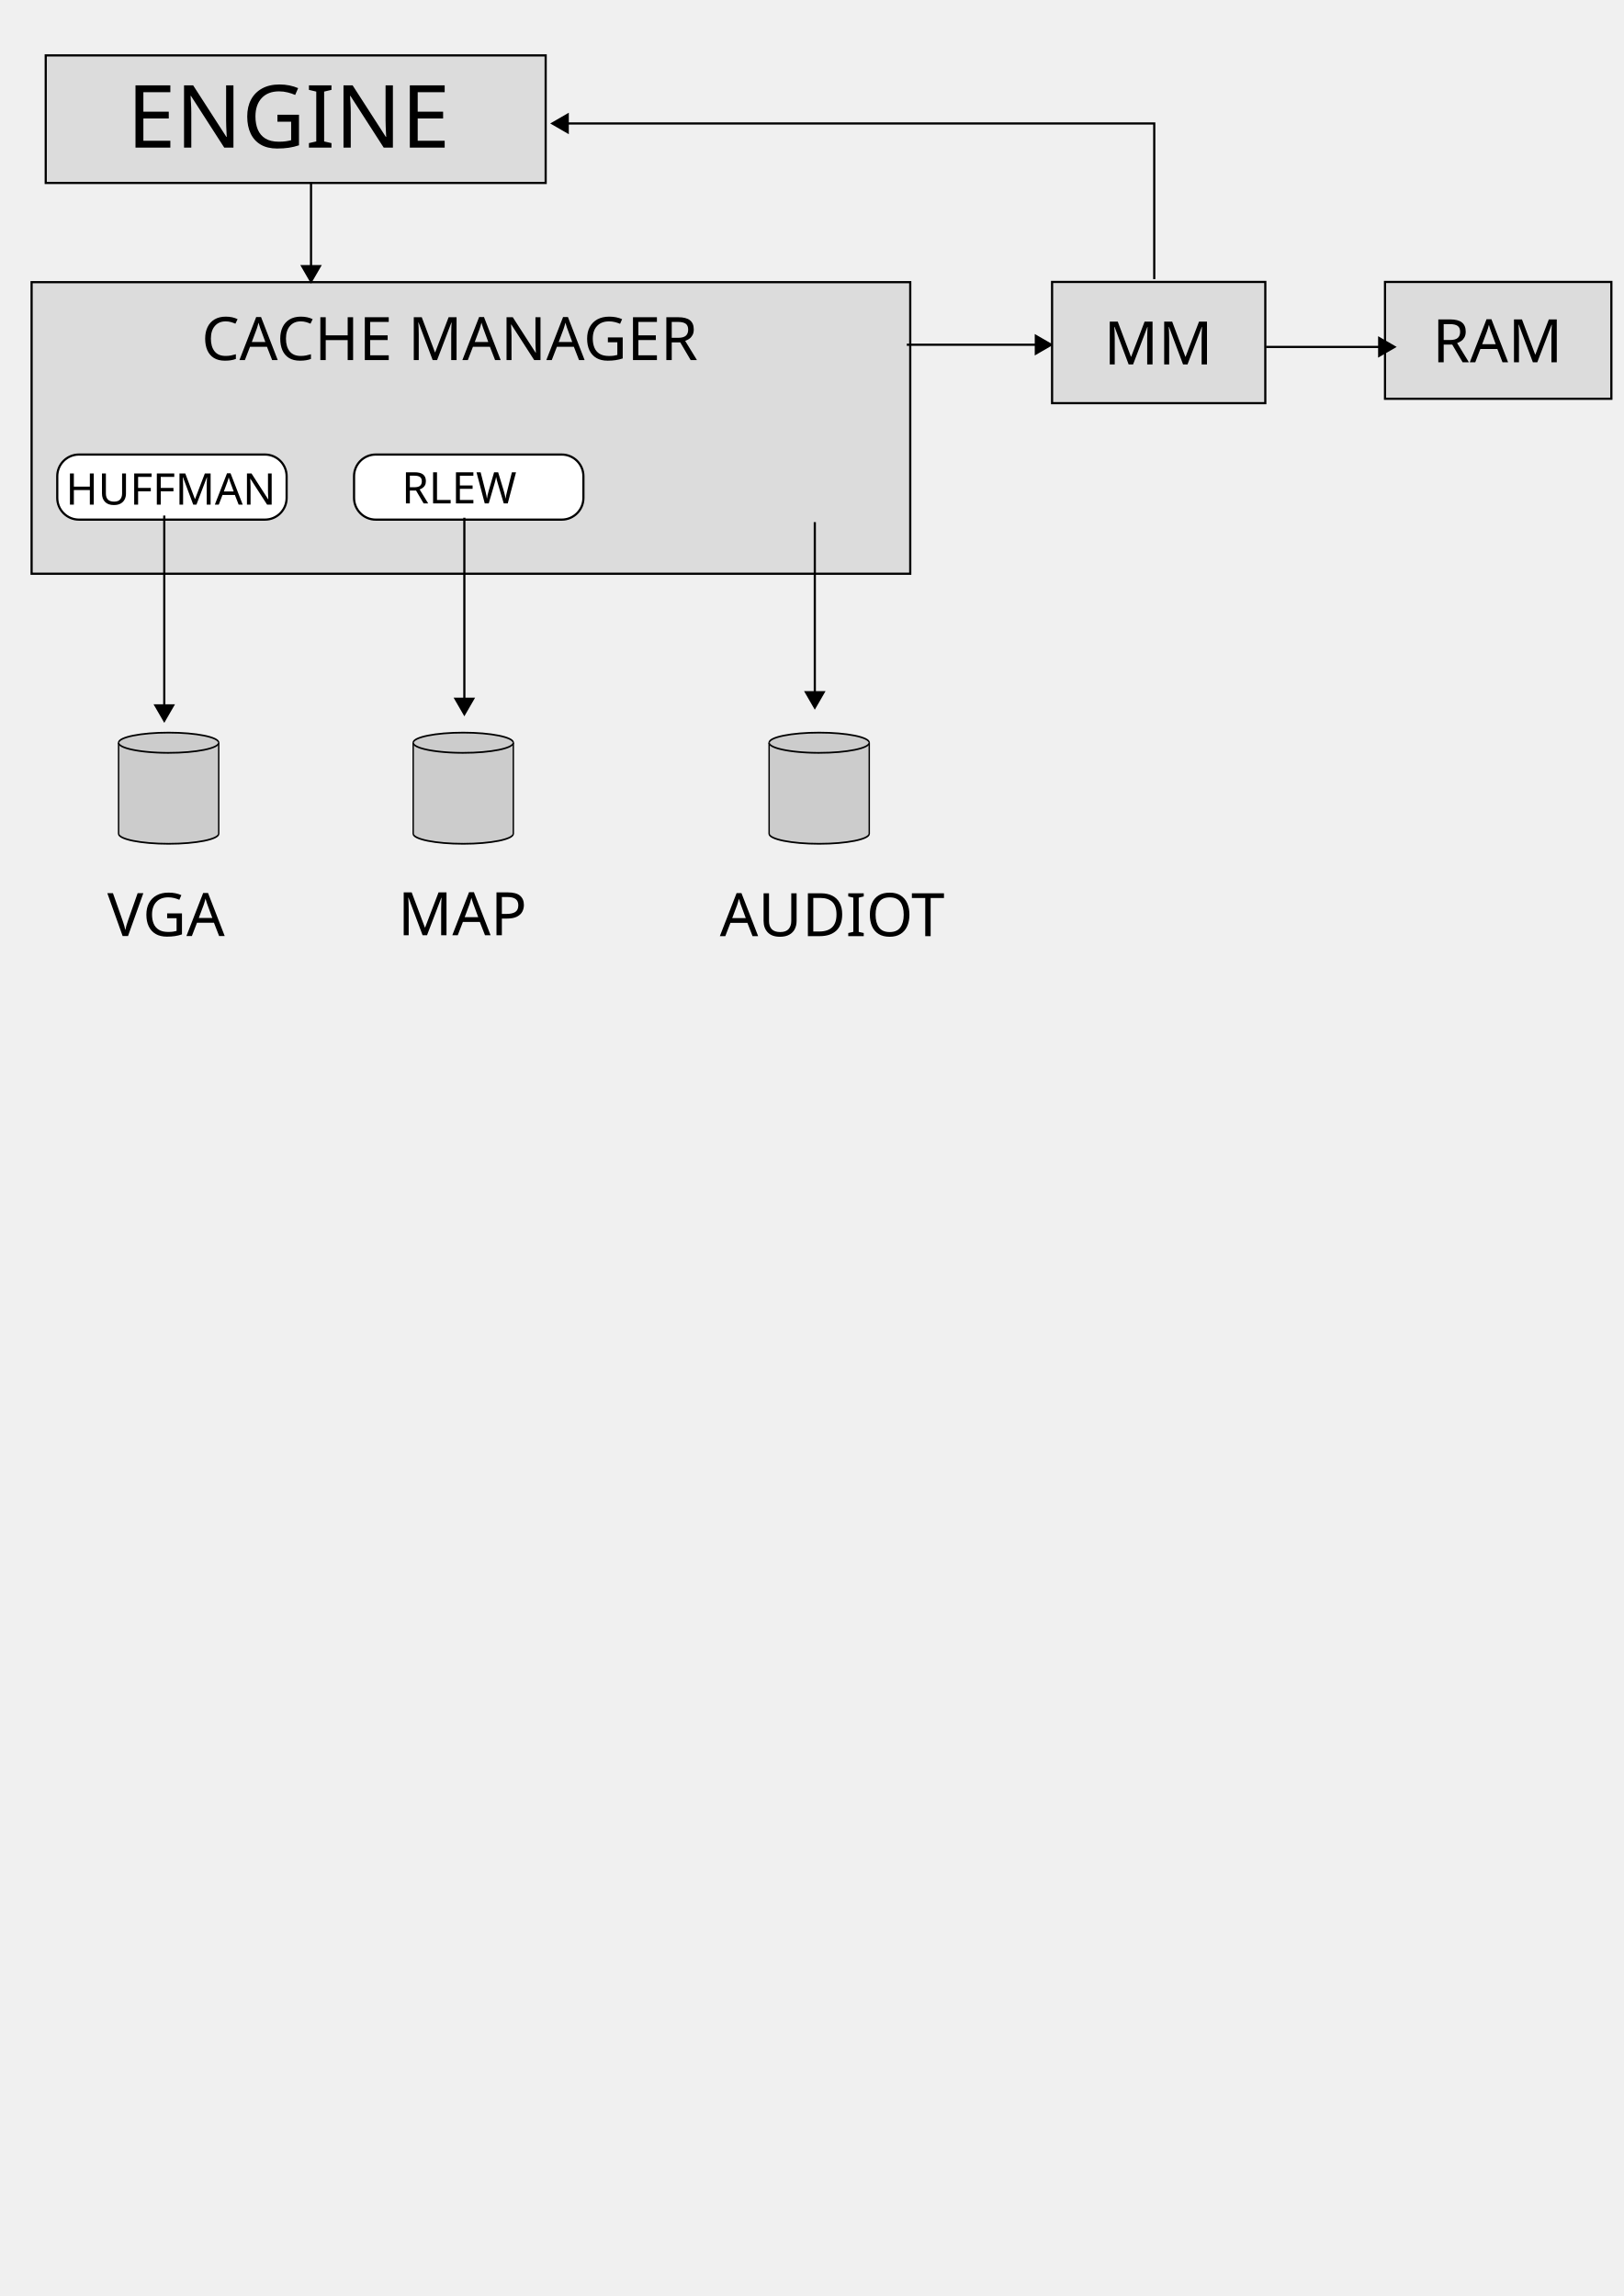
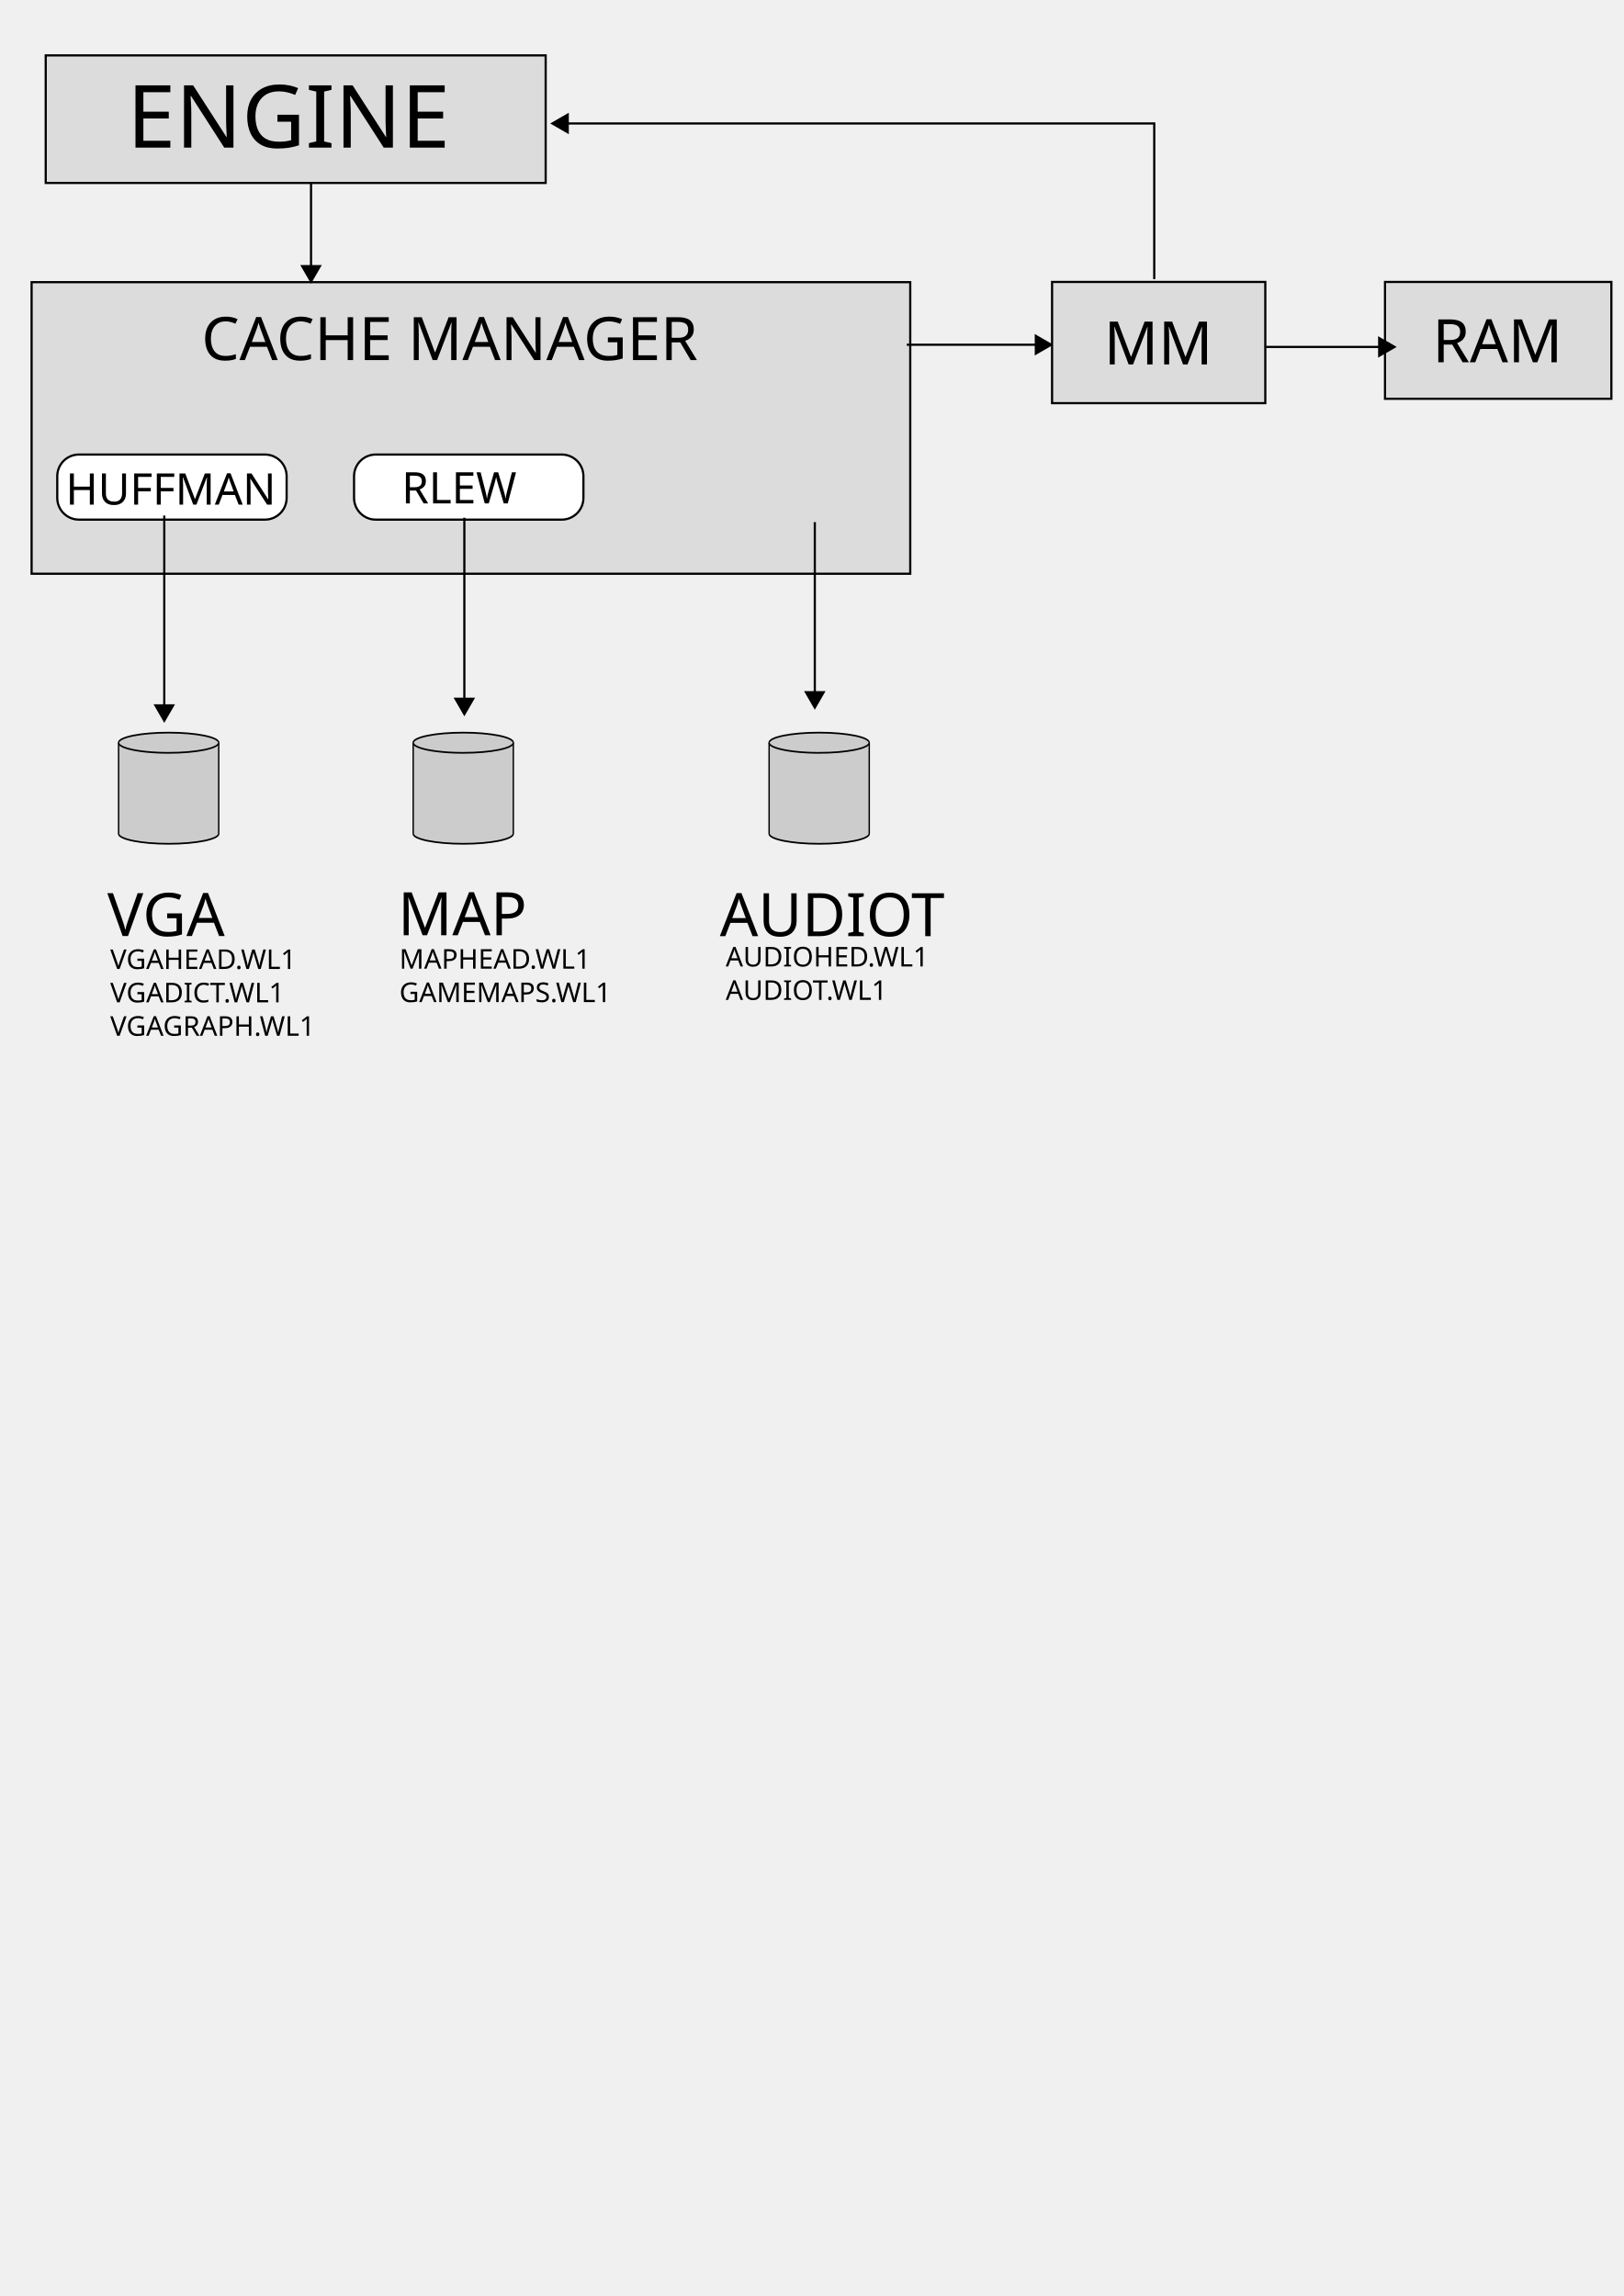
<svg xmlns="http://www.w3.org/2000/svg" width="210mm" height="297mm" viewBox="0 0 744.094 1052.362" id="svg4152" version="1.1">
  <defs id="defs4154">
    <marker orient="auto" refY="0.0" refX="0.0" id="marker7121" style="overflow:visible">
      <path id="path7123" d="M 5.77,0.0 L -2.88,5.0 L -2.88,-5.0 L 5.77,0.0 z " style="fill-rule:evenodd;stroke:#000000;stroke-width:1pt;stroke-opacity:1;fill:#000000;fill-opacity:1" transform="scale(0.8)" />
    </marker>
    <marker style="overflow:visible" id="marker7063" refX="0.0" refY="0.0" orient="auto">
      <path transform="scale(0.8)" style="fill-rule:evenodd;stroke:#000000;stroke-width:1pt;stroke-opacity:1;fill:#000000;fill-opacity:1" d="M 5.77,0.0 L -2.88,5.0 L -2.88,-5.0 L 5.77,0.0 z " id="path7065" />
    </marker>
    <marker orient="auto" refY="0.0" refX="0.0" id="marker7011" style="overflow:visible">
      <path id="path7013" d="M 5.77,0.0 L -2.88,5.0 L -2.88,-5.0 L 5.77,0.0 z " style="fill-rule:evenodd;stroke:#000000;stroke-width:1pt;stroke-opacity:1;fill:#000000;fill-opacity:1" transform="scale(0.8)" />
    </marker>
    <marker style="overflow:visible" id="marker6874" refX="0.0" refY="0.0" orient="auto">
      <path transform="scale(0.8)" style="fill-rule:evenodd;stroke:#000000;stroke-width:1pt;stroke-opacity:1;fill:#000000;fill-opacity:1" d="M 5.77,0.0 L -2.88,5.0 L -2.88,-5.0 L 5.77,0.0 z " id="path6876" />
    </marker>
    <marker orient="auto" refY="0.0" refX="0.0" id="marker6702" style="overflow:visible">
      <path id="path6704" d="M 5.77,0.0 L -2.88,5.0 L -2.88,-5.0 L 5.77,0.0 z " style="fill-rule:evenodd;stroke:#000000;stroke-width:1pt;stroke-opacity:1;fill:#000000;fill-opacity:1" transform="scale(0.8)" />
    </marker>
    <marker style="overflow:visible" id="marker6668" refX="0.0" refY="0.0" orient="auto">
      <path transform="scale(0.8)" style="fill-rule:evenodd;stroke:#000000;stroke-width:1pt;stroke-opacity:1;fill:#000000;fill-opacity:1" d="M 5.77,0.0 L -2.88,5.0 L -2.88,-5.0 L 5.77,0.0 z " id="path6670" />
    </marker>
    <marker orient="auto" refY="0.0" refX="0.0" id="TriangleOutL" style="overflow:visible">
      <path id="path6474" d="M 5.77,0.0 L -2.88,5.0 L -2.88,-5.0 L 5.77,0.0 z " style="fill-rule:evenodd;stroke:#000000;stroke-width:1pt;stroke-opacity:1;fill:#000000;fill-opacity:1" transform="scale(0.8)" />
    </marker>
  </defs>
  <g id="layer1">
    <rect style="fill:#dcdcdc;fill-opacity:1;stroke:#000000;stroke-width:1;stroke-miterlimit:4;stroke-dasharray:none;stroke-dashoffset:0;stroke-opacity:1" id="rect4702" width="402.654" height="133.645" x="14.482" y="129.329" />
    <g transform="matrix(0.8497944,0,0,-1.029422,11.5166,433.9972)" xml:space="preserve" style="font-style:normal;font-variant:normal;font-weight:normal;font-stretch:normal;letter-spacing:normal;word-spacing:normal;text-anchor:start;fill:#cccccc;fill-opacity:1;stroke:#000000;stroke-width:0.753;stroke-linecap:butt;stroke-linejoin:miter;stroke-miterlimit:10.433;stroke-dasharray:none;stroke-dashoffset:0;stroke-opacity:1" id="g2168">
      <path d="m 50.398,50.398 0,40.5 c 0,2.485 12.102,4.5 27,4.5 14.899,0 27.002,-2.015 27.002,-4.5 l 0,-40.5 c 0,-2.48 -12.103,-4.5 -27.002,-4.5 -14.898,0 -27,2.02 -27,4.5 z" style="fill:#cccccc;fill-opacity:1;stroke-width:0.753;stroke-miterlimit:10.433;stroke-dasharray:none" id="path2170" />
      <path d="m 50.398,90.898 0.036,-0.231 0.104,-0.228 0.172,-0.225 0.237,-0.221 0.302,-0.218 0.364,-0.213 0.425,-0.209 0.484,-0.204 0.541,-0.199 0.597,-0.194 0.65,-0.189 0.703,-0.182 0.753,-0.177 0.802,-0.17 0.849,-0.163 0.894,-0.157 0.938,-0.149 0.98,-0.141 1.021,-0.134 1.058,-0.126 1.096,-0.117 1.13,-0.108 1.165,-0.1 1.195,-0.09 1.226,-0.081 1.254,-0.071 1.281,-0.061 1.306,-0.05 1.329,-0.04 1.35,-0.028 1.37,-0.018 1.388,-0.006 c 14.899,0 27.002,2.02 27.002,4.5" style="fill:#cccccc;fill-opacity:1;stroke-width:0.753;stroke-miterlimit:10.433;stroke-dasharray:none" id="path2172" />
    </g>
    <g transform="matrix(0.8497944,0,0,-1.029422,146.5229,433.9972)" xml:space="preserve" style="font-style:normal;font-variant:normal;font-weight:normal;font-stretch:normal;letter-spacing:normal;word-spacing:normal;text-anchor:start;fill:#cccccc;fill-opacity:1;stroke:#000000;stroke-width:0.753;stroke-linecap:butt;stroke-linejoin:miter;stroke-miterlimit:10.433;stroke-dasharray:none;stroke-dashoffset:0;stroke-opacity:1" id="g2168-8">
      <path d="m 50.398,50.398 0,40.5 c 0,2.485 12.102,4.5 27,4.5 14.899,0 27.002,-2.015 27.002,-4.5 l 0,-40.5 c 0,-2.48 -12.103,-4.5 -27.002,-4.5 -14.898,0 -27,2.02 -27,4.5 z" style="fill:#cccccc;fill-opacity:1;stroke-width:0.753;stroke-miterlimit:10.433;stroke-dasharray:none" id="path2170-7" />
      <path d="m 50.398,90.898 0.036,-0.231 0.104,-0.228 0.172,-0.225 0.237,-0.221 0.302,-0.218 0.364,-0.213 0.425,-0.209 0.484,-0.204 0.541,-0.199 0.597,-0.194 0.65,-0.189 0.703,-0.182 0.753,-0.177 0.802,-0.17 0.849,-0.163 0.894,-0.157 0.938,-0.149 0.98,-0.141 1.021,-0.134 1.058,-0.126 1.096,-0.117 1.13,-0.108 1.165,-0.1 1.195,-0.09 1.226,-0.081 1.254,-0.071 1.281,-0.061 1.306,-0.05 1.329,-0.04 1.35,-0.028 1.37,-0.018 1.388,-0.006 c 14.899,0 27.002,2.02 27.002,4.5" style="fill:#cccccc;fill-opacity:1;stroke-width:0.753;stroke-miterlimit:10.433;stroke-dasharray:none" id="path2172-3" />
    </g>
    <g transform="matrix(0.8497944,0,0,-1.029422,309.6345,433.9972)" xml:space="preserve" style="font-style:normal;font-variant:normal;font-weight:normal;font-stretch:normal;letter-spacing:normal;word-spacing:normal;text-anchor:start;fill:#cccccc;fill-opacity:1;stroke:#000000;stroke-width:0.753;stroke-linecap:butt;stroke-linejoin:miter;stroke-miterlimit:10.433;stroke-dasharray:none;stroke-dashoffset:0;stroke-opacity:1" id="g2168-0">
      <path d="m 50.398,50.398 0,40.5 c 0,2.485 12.102,4.5 27,4.5 14.899,0 27.002,-2.015 27.002,-4.5 l 0,-40.5 c 0,-2.48 -12.103,-4.5 -27.002,-4.5 -14.898,0 -27,2.02 -27,4.5 z" style="fill:#cccccc;fill-opacity:1;stroke-width:0.753;stroke-miterlimit:10.433;stroke-dasharray:none" id="path2170-1" />
      <path d="m 50.398,90.898 0.036,-0.231 0.104,-0.228 0.172,-0.225 0.237,-0.221 0.302,-0.218 0.364,-0.213 0.425,-0.209 0.484,-0.204 0.541,-0.199 0.597,-0.194 0.65,-0.189 0.703,-0.182 0.753,-0.177 0.802,-0.17 0.849,-0.163 0.894,-0.157 0.938,-0.149 0.98,-0.141 1.021,-0.134 1.058,-0.126 1.096,-0.117 1.13,-0.108 1.165,-0.1 1.195,-0.09 1.226,-0.081 1.254,-0.071 1.281,-0.061 1.306,-0.05 1.329,-0.04 1.35,-0.028 1.37,-0.018 1.388,-0.006 c 14.899,0 27.002,2.02 27.002,4.5" style="fill:#cccccc;fill-opacity:1;stroke-width:0.753;stroke-miterlimit:10.433;stroke-dasharray:none" id="path2172-6" />
    </g>
    <rect style="fill:#dcdcdc;fill-opacity:1;stroke:#000000;stroke-width:1;stroke-miterlimit:4;stroke-dasharray:none;stroke-dashoffset:0;stroke-opacity:1" id="rect4702-8" width="103.732" height="53.544" x="634.709" y="129.229" />
    <text xml:space="preserve" style="font-style:normal;font-weight:normal;font-size:40px;line-height:125%;font-family:Sans;letter-spacing:0px;word-spacing:0px;fill:#000000;fill-opacity:1;stroke:none;stroke-width:1px;stroke-linecap:butt;stroke-linejoin:miter;stroke-opacity:1" x="656.462" y="166.038" id="text6253">
      <tspan style="font-style:normal;font-variant:normal;font-weight:normal;font-stretch:normal;font-size:27.5px;line-height:125%;font-family:Sans;-inkscape-font-specification:'Sans, Normal';text-align:start;writing-mode:lr-tb;text-anchor:start" x="656.462" y="166.038" id="tspan6257">RAM</tspan>
    </text>
    <path id="path6318" d="m 142.535,83.73 0,40.603" style="fill:none;fill-rule:evenodd;stroke:#000000;stroke-width:1;stroke-linecap:butt;stroke-linejoin:miter;stroke-miterlimit:4;stroke-dasharray:none;stroke-opacity:1;marker-end:url(#marker6668)" />
    <path id="path6320" d="m 415.558,158.008 61.472,0" style="fill:none;fill-rule:evenodd;stroke:#000000;stroke-width:1;stroke-linecap:butt;stroke-linejoin:miter;stroke-miterlimit:4;stroke-dasharray:none;stroke-opacity:1;marker-end:url(#marker6702)" />
    <path id="path6322" d="m 580.176,159.012 54.203,0" style="fill:none;fill-rule:evenodd;stroke:#000000;stroke-width:1px;stroke-linecap:butt;stroke-linejoin:miter;stroke-opacity:1;marker-end:url(#marker6874)" />
    <path id="path6326" d="m 528.955,127.941 0,-71.352 -271.122,0" style="fill:none;fill-rule:evenodd;stroke:#000000;stroke-width:1;stroke-linecap:butt;stroke-linejoin:miter;stroke-miterlimit:4;stroke-dasharray:none;stroke-opacity:1;marker-end:url(#TriangleOutL)" />
    <rect ry="9.943" y="208.338" x="26.239" height="29.83" width="105.112" id="rect6950" style="fill:#ffffff;fill-opacity:1;stroke:#000000;stroke-width:1;stroke-miterlimit:4;stroke-dasharray:none;stroke-dashoffset:0;stroke-opacity:1" />
    <text id="text6952" y="231.283" x="30.113" style="font-style:normal;font-weight:normal;font-size:40px;line-height:125%;font-family:Sans;letter-spacing:0px;word-spacing:0px;fill:#000000;fill-opacity:1;stroke:none;stroke-width:1px;stroke-linecap:butt;stroke-linejoin:miter;stroke-opacity:1" xml:space="preserve">
      <tspan style="font-style:normal;font-variant:normal;font-weight:normal;font-stretch:normal;font-size:20px;line-height:125%;font-family:Sans;-inkscape-font-specification:'Sans, Normal';text-align:start;writing-mode:lr-tb;text-anchor:start" y="231.283" x="30.113" id="tspan6954">HUFFMAN</tspan>
    </text>
    <g id="g6265" transform="translate(31.11669,0)">
      <rect y="129.226" x="451.017" height="55.558" width="97.716" id="rect4702-5" style="fill:#dcdcdc;fill-opacity:1;stroke:#000000;stroke-width:1;stroke-miterlimit:4;stroke-dasharray:none;stroke-dashoffset:0;stroke-opacity:1" />
      <text id="text6261" y="167.042" x="474.78" style="font-style:normal;font-weight:normal;font-size:40px;line-height:125%;font-family:Sans;letter-spacing:0px;word-spacing:0px;fill:#000000;fill-opacity:1;stroke:none;stroke-width:1px;stroke-linecap:butt;stroke-linejoin:miter;stroke-opacity:1" xml:space="preserve">
        <tspan y="167.042" x="474.78" id="tspan6263" style="font-style:normal;font-variant:normal;font-weight:normal;font-stretch:normal;font-size:27.5px;line-height:125%;font-family:Sans;-inkscape-font-specification:'Sans, Normal';text-align:start;writing-mode:lr-tb;text-anchor:start">MM</tspan>
      </text>
    </g>
    <g id="g6279">
      <rect y="25.386" x="20.953" height="58.47" width="229.11" id="rect4700" style="fill:#dcdcdc;fill-opacity:1;stroke:#000000;stroke-width:1;stroke-miterlimit:4;stroke-dasharray:none;stroke-dashoffset:0;stroke-opacity:1" />
      <text id="text6275" y="67.67" x="58.218" style="font-style:normal;font-weight:normal;font-size:40px;line-height:125%;font-family:Sans;letter-spacing:0px;word-spacing:0px;fill:#000000;fill-opacity:1;stroke:none;stroke-width:1px;stroke-linecap:butt;stroke-linejoin:miter;stroke-opacity:1" xml:space="preserve">
        <tspan y="67.67" x="58.218" id="tspan6277">ENGINE</tspan>
      </text>
    </g>
    <text xml:space="preserve" style="font-style:normal;font-weight:normal;font-size:40px;line-height:125%;font-family:Sans;letter-spacing:0px;word-spacing:0px;fill:#000000;fill-opacity:1;stroke:none;stroke-width:1px;stroke-linecap:butt;stroke-linejoin:miter;stroke-opacity:1" x="92.346" y="165.035" id="text6284">
      <tspan id="tspan6286" x="92.346" y="165.035" style="font-style:normal;font-variant:normal;font-weight:normal;font-stretch:normal;font-size:27.5px;line-height:125%;font-family:Sans;-inkscape-font-specification:'Sans, Normal';text-align:start;writing-mode:lr-tb;text-anchor:start">CACHE MANAGER</tspan>
    </text>
    <text xml:space="preserve" style="font-style:normal;font-weight:normal;font-size:40px;line-height:125%;font-family:Sans;letter-spacing:0px;word-spacing:0px;fill:#000000;fill-opacity:1;stroke:none;stroke-width:1px;stroke-linecap:butt;stroke-linejoin:miter;stroke-opacity:1" x="49.184" y="429.025" id="text6288">
      <tspan id="tspan6290" x="49.184" y="429.025" style="font-style:normal;font-variant:normal;font-weight:normal;font-stretch:normal;font-size:27.5px;line-height:125%;font-family:Sans;-inkscape-font-specification:'Sans, Normal';text-align:start;writing-mode:lr-tb;text-anchor:start">VGA</tspan>
    </text>
    <text xml:space="preserve" style="font-style:normal;font-weight:normal;font-size:40px;line-height:125%;font-family:Sans;letter-spacing:0px;word-spacing:0px;fill:#000000;fill-opacity:1;stroke:none;stroke-width:1px;stroke-linecap:butt;stroke-linejoin:miter;stroke-opacity:1" x="182.334" y="428.662" id="text6288-3">
      <tspan id="tspan6290-5" x="182.334" y="428.662" style="font-style:normal;font-variant:normal;font-weight:normal;font-stretch:normal;font-size:27.5px;line-height:125%;font-family:Sans;-inkscape-font-specification:'Sans, Normal';text-align:start;writing-mode:lr-tb;text-anchor:start">MAP</tspan>
    </text>
    <text xml:space="preserve" style="font-style:normal;font-weight:normal;font-size:40px;line-height:125%;font-family:Sans;letter-spacing:0px;word-spacing:0px;fill:#000000;fill-opacity:1;stroke:none;stroke-width:1px;stroke-linecap:butt;stroke-linejoin:miter;stroke-opacity:1" x="329.887" y="429.078" id="text6288-6">
      <tspan id="tspan6290-59" x="329.887" y="429.078" style="font-style:normal;font-variant:normal;font-weight:normal;font-stretch:normal;font-size:27.5px;line-height:125%;font-family:Sans;-inkscape-font-specification:'Sans, Normal';text-align:start;writing-mode:lr-tb;text-anchor:start">AUDIOT</tspan>
    </text>
    <rect ry="9.943" y="208.338" x="162.25" height="29.83" width="105.112" id="rect6950-2" style="fill:#ffffff;fill-opacity:1;stroke:#000000;stroke-width:1;stroke-miterlimit:4;stroke-dasharray:none;stroke-dashoffset:0;stroke-opacity:1" />
    <text id="text6952-6" y="230.748" x="184.089" style="font-style:normal;font-weight:normal;font-size:40px;line-height:125%;font-family:Sans;letter-spacing:0px;word-spacing:0px;fill:#000000;fill-opacity:1;stroke:none;stroke-width:1px;stroke-linecap:butt;stroke-linejoin:miter;stroke-opacity:1" xml:space="preserve">
      <tspan style="font-style:normal;font-variant:normal;font-weight:normal;font-stretch:normal;font-size:20px;line-height:125%;font-family:Sans;-inkscape-font-specification:'Sans, Normal';text-align:start;writing-mode:lr-tb;text-anchor:start" y="230.748" x="184.089" id="tspan6954-9">RLEW</tspan>
    </text>
    <path style="fill:none;fill-rule:evenodd;stroke:#000000;stroke-width:1px;stroke-linecap:butt;stroke-linejoin:miter;stroke-opacity:1;marker-end:url(#marker7121)" d="m 75.282,236.302 0,89.335" id="path6999" />
    <path style="fill:none;fill-rule:evenodd;stroke:#000000;stroke-width:1px;stroke-linecap:butt;stroke-linejoin:miter;stroke-opacity:1;marker-end:url(#marker7063)" d="m 212.798,237.306 0,85.32" id="path7001" />
    <path style="fill:none;fill-rule:evenodd;stroke:#000000;stroke-width:1px;stroke-linecap:butt;stroke-linejoin:miter;stroke-opacity:1;marker-end:url(#marker7011)" d="m 373.4,239.313 0,80.301" id="path7003" />
+     <text xml:space="preserve" style="font-style:normal;font-weight:normal;font-size:40px;line-height:125%;font-family:sans-serif;letter-spacing:0px;word-spacing:0px;fill:#000000;fill-opacity:1;stroke:none;stroke-width:1px;stroke-linecap:butt;stroke-linejoin:miter;stroke-opacity:1" x="50.507" y="444.111" id="text4231">
+       <tspan id="tspan4233" x="50.507" y="444.111" style="font-size:12.5px">VGAHEAD.WL1</tspan>
+     </text>
+     <text xml:space="preserve" style="font-style:normal;font-weight:normal;font-size:40px;line-height:125%;font-family:sans-serif;letter-spacing:0px;word-spacing:0px;fill:#000000;fill-opacity:1;stroke:none;stroke-width:1px;stroke-linecap:butt;stroke-linejoin:miter;stroke-opacity:1" x="50.507" y="459.42" id="text4231-0">
+       <tspan id="tspan4233-1" x="50.507" y="459.42" style="font-size:12.5px">VGADICT.WL1</tspan>
+     </text>
+     <text xml:space="preserve" style="font-style:normal;font-weight:normal;font-size:40px;line-height:125%;font-family:sans-serif;letter-spacing:0px;word-spacing:0px;fill:#000000;fill-opacity:1;stroke:none;stroke-width:1px;stroke-linecap:butt;stroke-linejoin:miter;stroke-opacity:1" x="50.507" y="474.729" id="text4231-1">
+       <tspan id="tspan4233-5" x="50.507" y="474.729" style="font-size:12.5px">VGAGRAPH.WL1</tspan>
+     </text>
+     <text xml:space="preserve" style="font-style:normal;font-weight:normal;font-size:40px;line-height:125%;font-family:sans-serif;letter-spacing:0px;word-spacing:0px;fill:#000000;fill-opacity:1;stroke:none;stroke-width:1px;stroke-linecap:butt;stroke-linejoin:miter;stroke-opacity:1" x="183.003" y="443.988" id="text4231-7">
+       <tspan id="tspan4233-16" x="183.003" y="443.988" style="font-size:12.5px">MAPHEAD.WL1</tspan>
+     </text>
+     <text xml:space="preserve" style="font-style:normal;font-weight:normal;font-size:40px;line-height:125%;font-family:sans-serif;letter-spacing:0px;word-spacing:0px;fill:#000000;fill-opacity:1;stroke:none;stroke-width:1px;stroke-linecap:butt;stroke-linejoin:miter;stroke-opacity:1" x="183.003" y="459.297" id="text4231-0-3">
+       <tspan id="tspan4233-1-4" x="183.003" y="459.297" style="font-size:12.5px">GAMEMAPS.WL1</tspan>
+     </text>
+     <text xml:space="preserve" style="font-style:normal;font-weight:normal;font-size:40px;line-height:125%;font-family:sans-serif;letter-spacing:0px;word-spacing:0px;fill:#000000;fill-opacity:1;stroke:none;stroke-width:1px;stroke-linecap:butt;stroke-linejoin:miter;stroke-opacity:1" x="332.564" y="442.984" id="text4231-79">
+       <tspan id="tspan4233-57" x="332.564" y="442.984" style="font-size:12.5px">AUDIOHED.WL1</tspan>
+     </text>
+     <text xml:space="preserve" style="font-style:normal;font-weight:normal;font-size:40px;line-height:125%;font-family:sans-serif;letter-spacing:0px;word-spacing:0px;fill:#000000;fill-opacity:1;stroke:none;stroke-width:1px;stroke-linecap:butt;stroke-linejoin:miter;stroke-opacity:1" x="332.564" y="458.293" id="text4231-0-1">
+       <tspan id="tspan4233-1-7" x="332.564" y="458.293" style="font-size:12.5px">AUDIOT.WL1</tspan>
+     </text>
  </g>
</svg>
